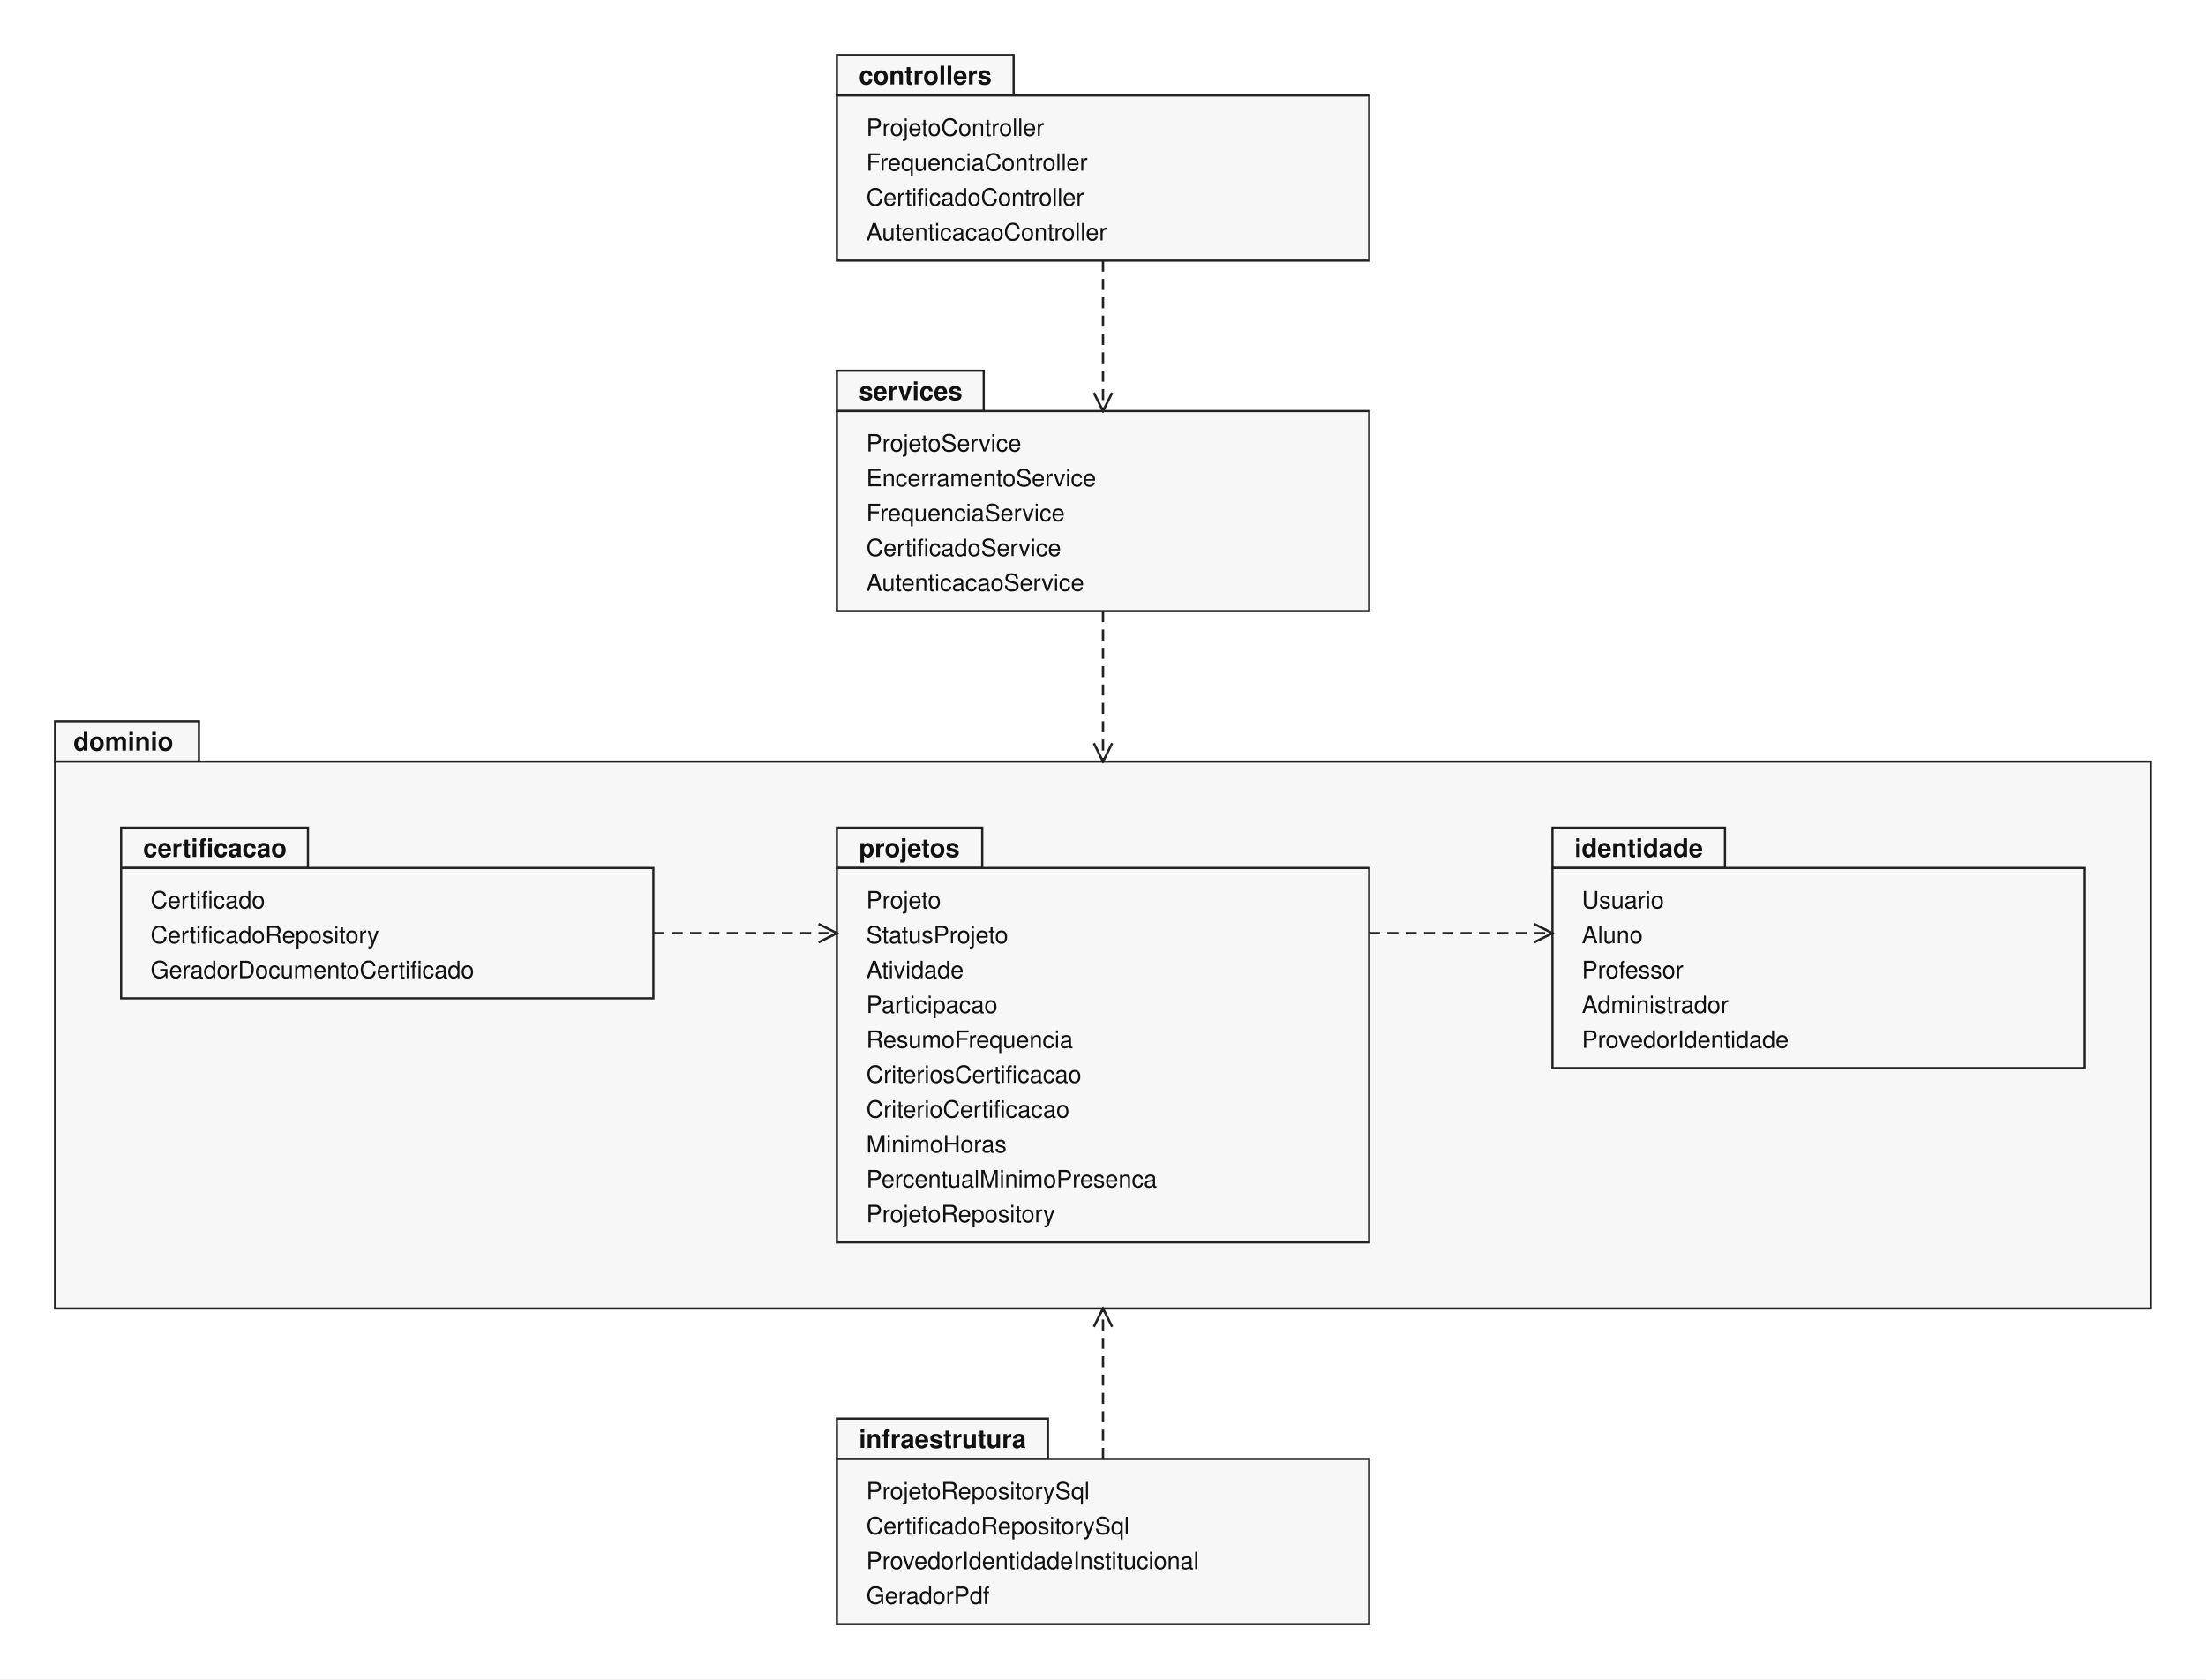
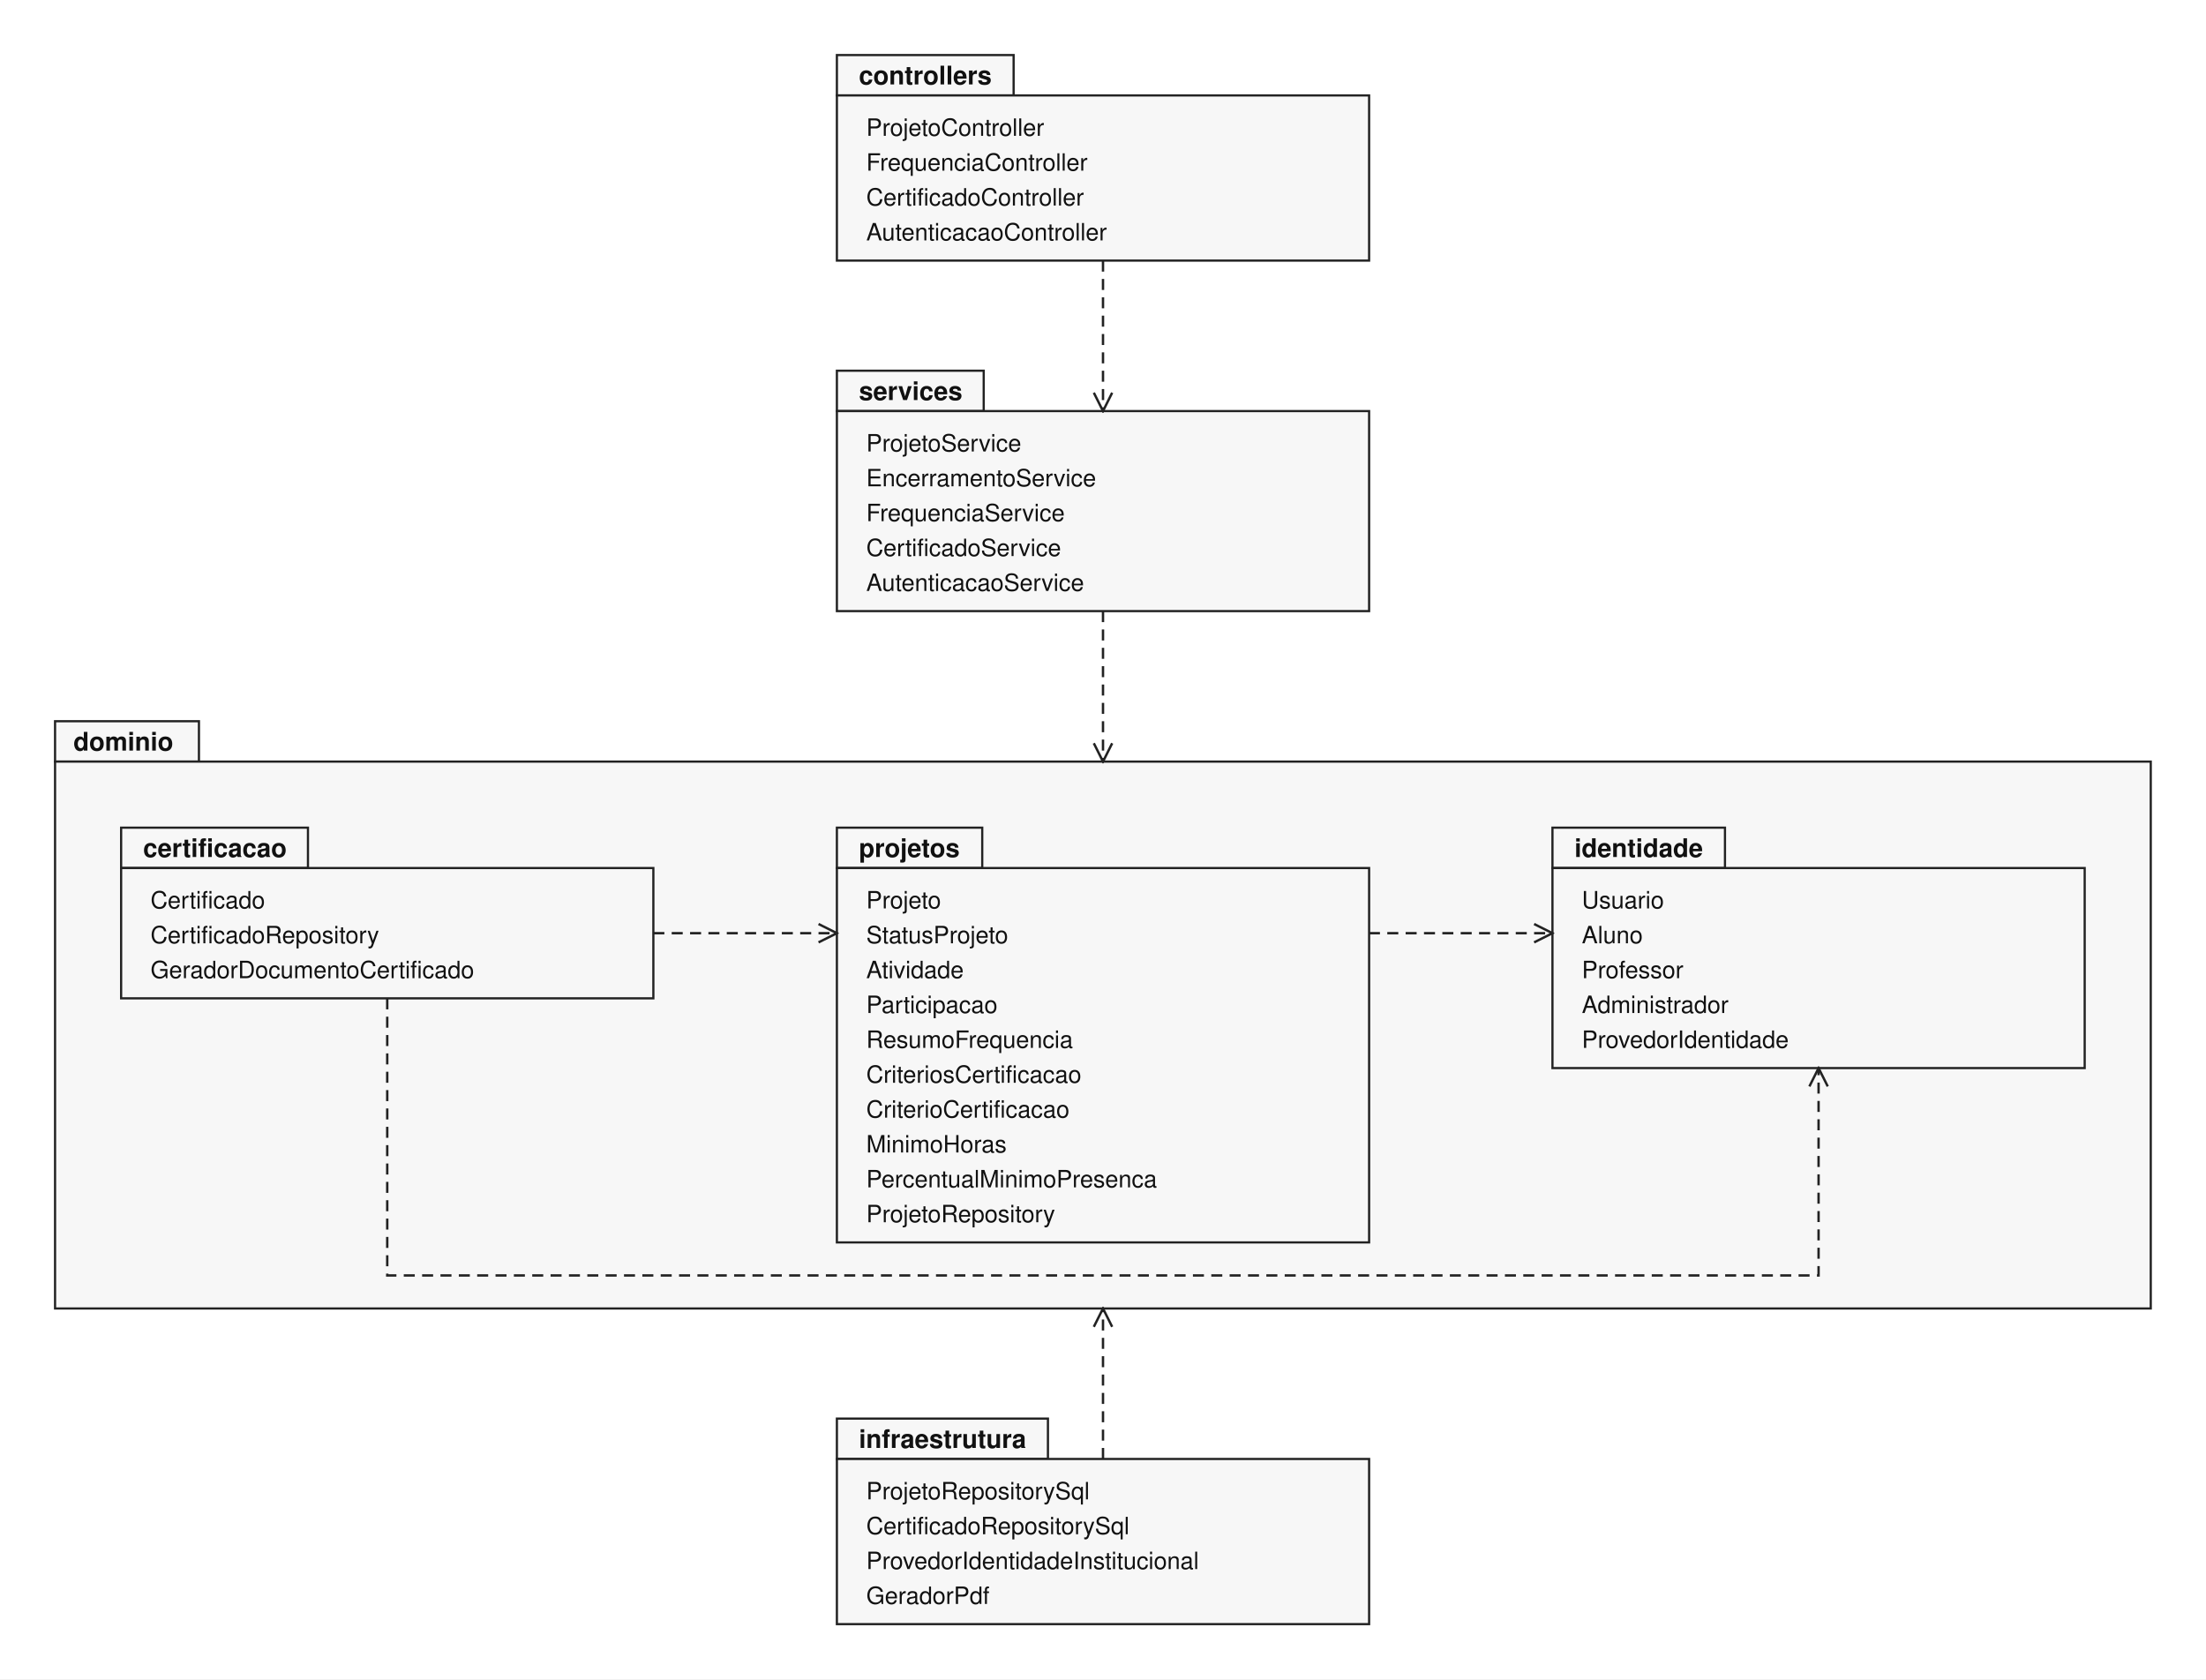
<svg xmlns="http://www.w3.org/2000/svg" width="1202" height="915" viewBox="0 0 1202 915" font-family="Helvetica, Arial, 'Liberation Sans', sans-serif">
  <defs>
    <marker id="seta" viewBox="0 0 12 12" refX="11" refY="6" markerWidth="12" markerHeight="12" orient="auto-start-reverse" markerUnits="userSpaceOnUse">
      <path d="M1,1 L11,6 L1,11" fill="none" stroke="#222" stroke-width="1.3" />
    </marker>
    <marker id="seta_cheia" viewBox="0 0 12 12" refX="11" refY="6" markerWidth="12" markerHeight="12" orient="auto-start-reverse" markerUnits="userSpaceOnUse">
      <path d="M1,1 L11,6 L1,11 Z" fill="#222" stroke="#222" stroke-width="1" />
    </marker>
    <marker id="triangulo" viewBox="0 0 16 16" refX="15" refY="8" markerWidth="16" markerHeight="16" orient="auto-start-reverse" markerUnits="userSpaceOnUse">
      <path d="M1,1 L15,8 L1,15 Z" fill="#fff" stroke="#222" stroke-width="1.3" />
    </marker>
    <marker id="losango" viewBox="0 0 22 12" refX="21" refY="6" markerWidth="22" markerHeight="12" orient="auto-start-reverse" markerUnits="userSpaceOnUse">
      <path d="M1,6 L11,1 L21,6 L11,11 Z" fill="#222" stroke="#222" stroke-width="1.2" />
    </marker>
    <marker id="losango_vazio" viewBox="0 0 22 12" refX="21" refY="6" markerWidth="22" markerHeight="12" orient="auto-start-reverse" markerUnits="userSpaceOnUse">
      <path d="M1,6 L11,1 L21,6 L11,11 Z" fill="#fff" stroke="#222" stroke-width="1.2" />
    </marker>
  </defs>
  <rect width="1202" height="915" fill="#fff" />
  <rect x="30.0" y="393.0" width="78.4" height="22.0" fill="#f7f7f7" stroke="#222" stroke-width="1.2" />
  <rect x="30.0" y="415.0" width="1141.9" height="298.0" fill="#f7f7f7" stroke="#222" stroke-width="1.2" />
  <text x="40.0" y="409.0" font-size="14" text-anchor="start" font-weight="bold" font-style="normal" fill="#111">dominio</text>
  <rect x="456.0" y="30.0" width="96.3" height="22.0" fill="#f7f7f7" stroke="#222" stroke-width="1.2" />
  <rect x="456.0" y="52.0" width="290.0" height="90.0" fill="#f7f7f7" stroke="#222" stroke-width="1.2" />
  <text x="468.0" y="46.0" font-size="14" text-anchor="start" font-weight="bold" font-style="normal" fill="#111">controllers</text>
  <text x="472.0" y="74.0" font-size="13" text-anchor="start" font-weight="normal" font-style="normal" fill="#111">ProjetoController</text>
  <text x="472.0" y="93.0" font-size="13" text-anchor="start" font-weight="normal" font-style="normal" fill="#111">FrequenciaController</text>
  <text x="472.0" y="112.0" font-size="13" text-anchor="start" font-weight="normal" font-style="normal" fill="#111">CertificadoController</text>
  <text x="472.0" y="131.0" font-size="13" text-anchor="start" font-weight="normal" font-style="normal" fill="#111">AutenticacaoController</text>
  <rect x="456.0" y="202.0" width="80.0" height="22.0" fill="#f7f7f7" stroke="#222" stroke-width="1.2" />
  <rect x="456.0" y="224.0" width="290.0" height="109.0" fill="#f7f7f7" stroke="#222" stroke-width="1.2" />
  <text x="468.0" y="218.0" font-size="14" text-anchor="start" font-weight="bold" font-style="normal" fill="#111">services</text>
  <text x="472.0" y="246.0" font-size="13" text-anchor="start" font-weight="normal" font-style="normal" fill="#111">ProjetoService</text>
  <text x="472.0" y="265.0" font-size="13" text-anchor="start" font-weight="normal" font-style="normal" fill="#111">EncerramentoService</text>
  <text x="472.0" y="284.0" font-size="13" text-anchor="start" font-weight="normal" font-style="normal" fill="#111">FrequenciaService</text>
  <text x="472.0" y="303.0" font-size="13" text-anchor="start" font-weight="normal" font-style="normal" fill="#111">CertificadoService</text>
  <text x="472.0" y="322.0" font-size="13" text-anchor="start" font-weight="normal" font-style="normal" fill="#111">AutenticacaoService</text>
  <rect x="66.0" y="451.0" width="101.8" height="22.0" fill="#f7f7f7" stroke="#222" stroke-width="1.2" />
  <rect x="66.0" y="473.0" width="290.0" height="71.0" fill="#f7f7f7" stroke="#222" stroke-width="1.2" />
  <text x="78.0" y="467.0" font-size="14" text-anchor="start" font-weight="bold" font-style="normal" fill="#111">certificacao</text>
  <text x="82.0" y="495.0" font-size="13" text-anchor="start" font-weight="normal" font-style="normal" fill="#111">Certificado</text>
  <text x="82.0" y="514.0" font-size="13" text-anchor="start" font-weight="normal" font-style="normal" fill="#111">CertificadoRepository</text>
  <text x="82.0" y="533.0" font-size="13" text-anchor="start" font-weight="normal" font-style="normal" fill="#111">GeradorDocumentoCertificado</text>
  <rect x="456.0" y="451.0" width="79.2" height="22.0" fill="#f7f7f7" stroke="#222" stroke-width="1.2" />
  <rect x="456.0" y="473.0" width="290.0" height="204.0" fill="#f7f7f7" stroke="#222" stroke-width="1.2" />
  <text x="468.0" y="467.0" font-size="14" text-anchor="start" font-weight="bold" font-style="normal" fill="#111">projetos</text>
  <text x="472.0" y="495.0" font-size="13" text-anchor="start" font-weight="normal" font-style="normal" fill="#111">Projeto</text>
  <text x="472.0" y="514.0" font-size="13" text-anchor="start" font-weight="normal" font-style="normal" fill="#111">StatusProjeto</text>
  <text x="472.0" y="533.0" font-size="13" text-anchor="start" font-weight="normal" font-style="normal" fill="#111">Atividade</text>
  <text x="472.0" y="552.0" font-size="13" text-anchor="start" font-weight="normal" font-style="normal" fill="#111">Participacao</text>
  <text x="472.0" y="571.0" font-size="13" text-anchor="start" font-weight="normal" font-style="normal" fill="#111">ResumoFrequencia</text>
  <text x="472.0" y="590.0" font-size="13" text-anchor="start" font-weight="normal" font-style="normal" fill="#111">CriteriosCertificacao</text>
  <text x="472.0" y="609.0" font-size="13" text-anchor="start" font-weight="normal" font-style="normal" fill="#111">CriterioCertificacao</text>
  <text x="472.0" y="628.0" font-size="13" text-anchor="start" font-weight="normal" font-style="normal" fill="#111">MinimoHoras</text>
  <text x="472.0" y="647.0" font-size="13" text-anchor="start" font-weight="normal" font-style="normal" fill="#111">PercentualMinimoPresenca</text>
  <text x="472.0" y="666.0" font-size="13" text-anchor="start" font-weight="normal" font-style="normal" fill="#111">ProjetoRepository</text>
  <rect x="845.9" y="451.0" width="94.0" height="22.0" fill="#f7f7f7" stroke="#222" stroke-width="1.2" />
  <rect x="845.9" y="473.0" width="290.0" height="109.0" fill="#f7f7f7" stroke="#222" stroke-width="1.2" />
  <text x="857.9" y="467.0" font-size="14" text-anchor="start" font-weight="bold" font-style="normal" fill="#111">identidade</text>
  <text x="861.9" y="495.0" font-size="13" text-anchor="start" font-weight="normal" font-style="normal" fill="#111">Usuario</text>
  <text x="861.9" y="514.0" font-size="13" text-anchor="start" font-weight="normal" font-style="normal" fill="#111">Aluno</text>
  <text x="861.9" y="533.0" font-size="13" text-anchor="start" font-weight="normal" font-style="normal" fill="#111">Professor</text>
  <text x="861.9" y="552.0" font-size="13" text-anchor="start" font-weight="normal" font-style="normal" fill="#111">Administrador</text>
  <text x="861.9" y="571.0" font-size="13" text-anchor="start" font-weight="normal" font-style="normal" fill="#111">ProvedorIdentidade</text>
  <rect x="456.0" y="773.0" width="115.0" height="22.0" fill="#f7f7f7" stroke="#222" stroke-width="1.2" />
  <rect x="456.0" y="795.0" width="290.0" height="90.0" fill="#f7f7f7" stroke="#222" stroke-width="1.2" />
  <text x="468.0" y="789.0" font-size="14" text-anchor="start" font-weight="bold" font-style="normal" fill="#111">infraestrutura</text>
  <text x="472.0" y="817.0" font-size="13" text-anchor="start" font-weight="normal" font-style="normal" fill="#111">ProjetoRepositorySql</text>
  <text x="472.0" y="836.0" font-size="13" text-anchor="start" font-weight="normal" font-style="normal" fill="#111">CertificadoRepositorySql</text>
  <text x="472.0" y="855.0" font-size="13" text-anchor="start" font-weight="normal" font-style="normal" fill="#111">ProvedorIdentidadeInstitucional</text>
  <text x="472.0" y="874.0" font-size="13" text-anchor="start" font-weight="normal" font-style="normal" fill="#111">GeradorPdf</text>
  <polyline points="601.0,142.0 601.0,224.0" fill="none" stroke="#222" stroke-width="1.3" stroke-dasharray="6,4" marker-end="url(#seta)" />
  <polyline points="601.0,333.0 601.0,415.0" fill="none" stroke="#222" stroke-width="1.3" stroke-dasharray="6,4" marker-end="url(#seta)" />
  <polyline points="601.0,795.0 601.0,713.0" fill="none" stroke="#222" stroke-width="1.3" stroke-dasharray="6,4" marker-end="url(#seta)" />
  <polyline points="356.0,508.5 456.0,508.5" fill="none" stroke="#222" stroke-width="1.3" stroke-dasharray="6,4" marker-end="url(#seta)" />
  <polyline points="745.9,508.5 845.9,508.5" fill="none" stroke="#222" stroke-width="1.3" stroke-dasharray="6,4" marker-end="url(#seta)" />
+   <polyline points="211.0,544.0 211.0,695.0 990.9,695.0 990.9,582.0" fill="none" stroke="#222" stroke-width="1.3" stroke-dasharray="6,4" marker-end="url(#seta)" />
</svg>
